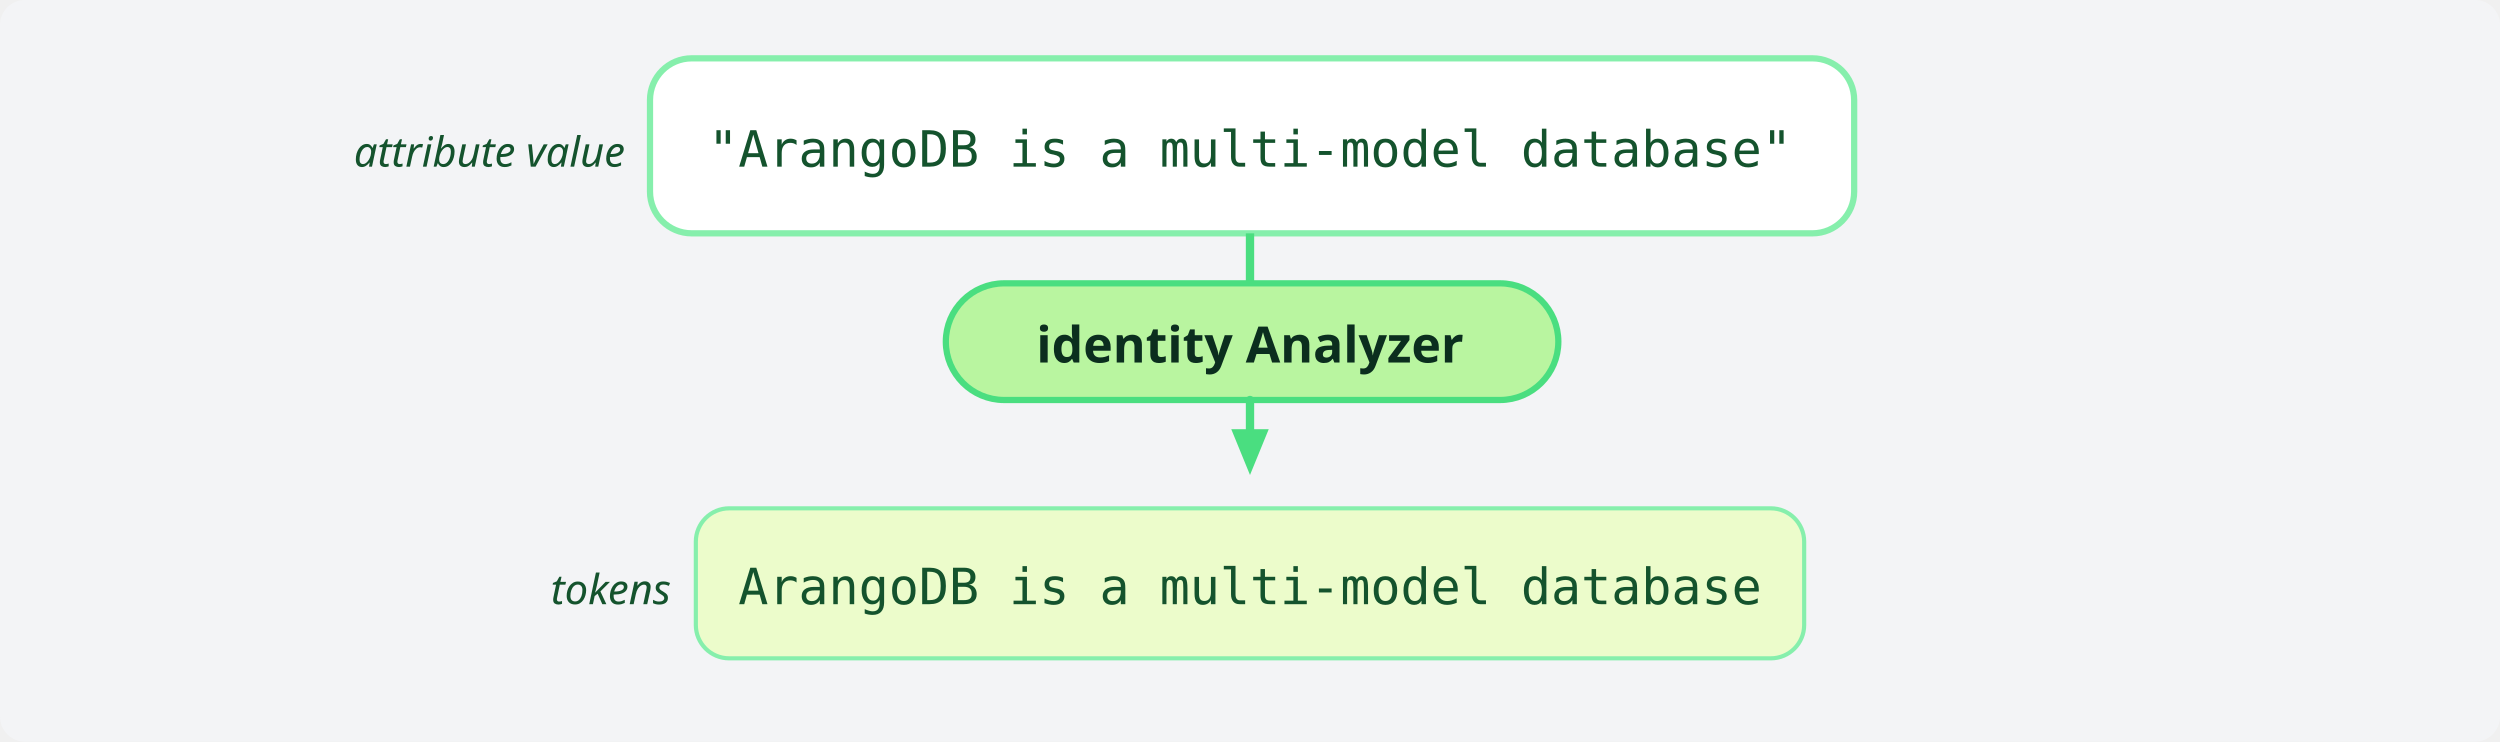
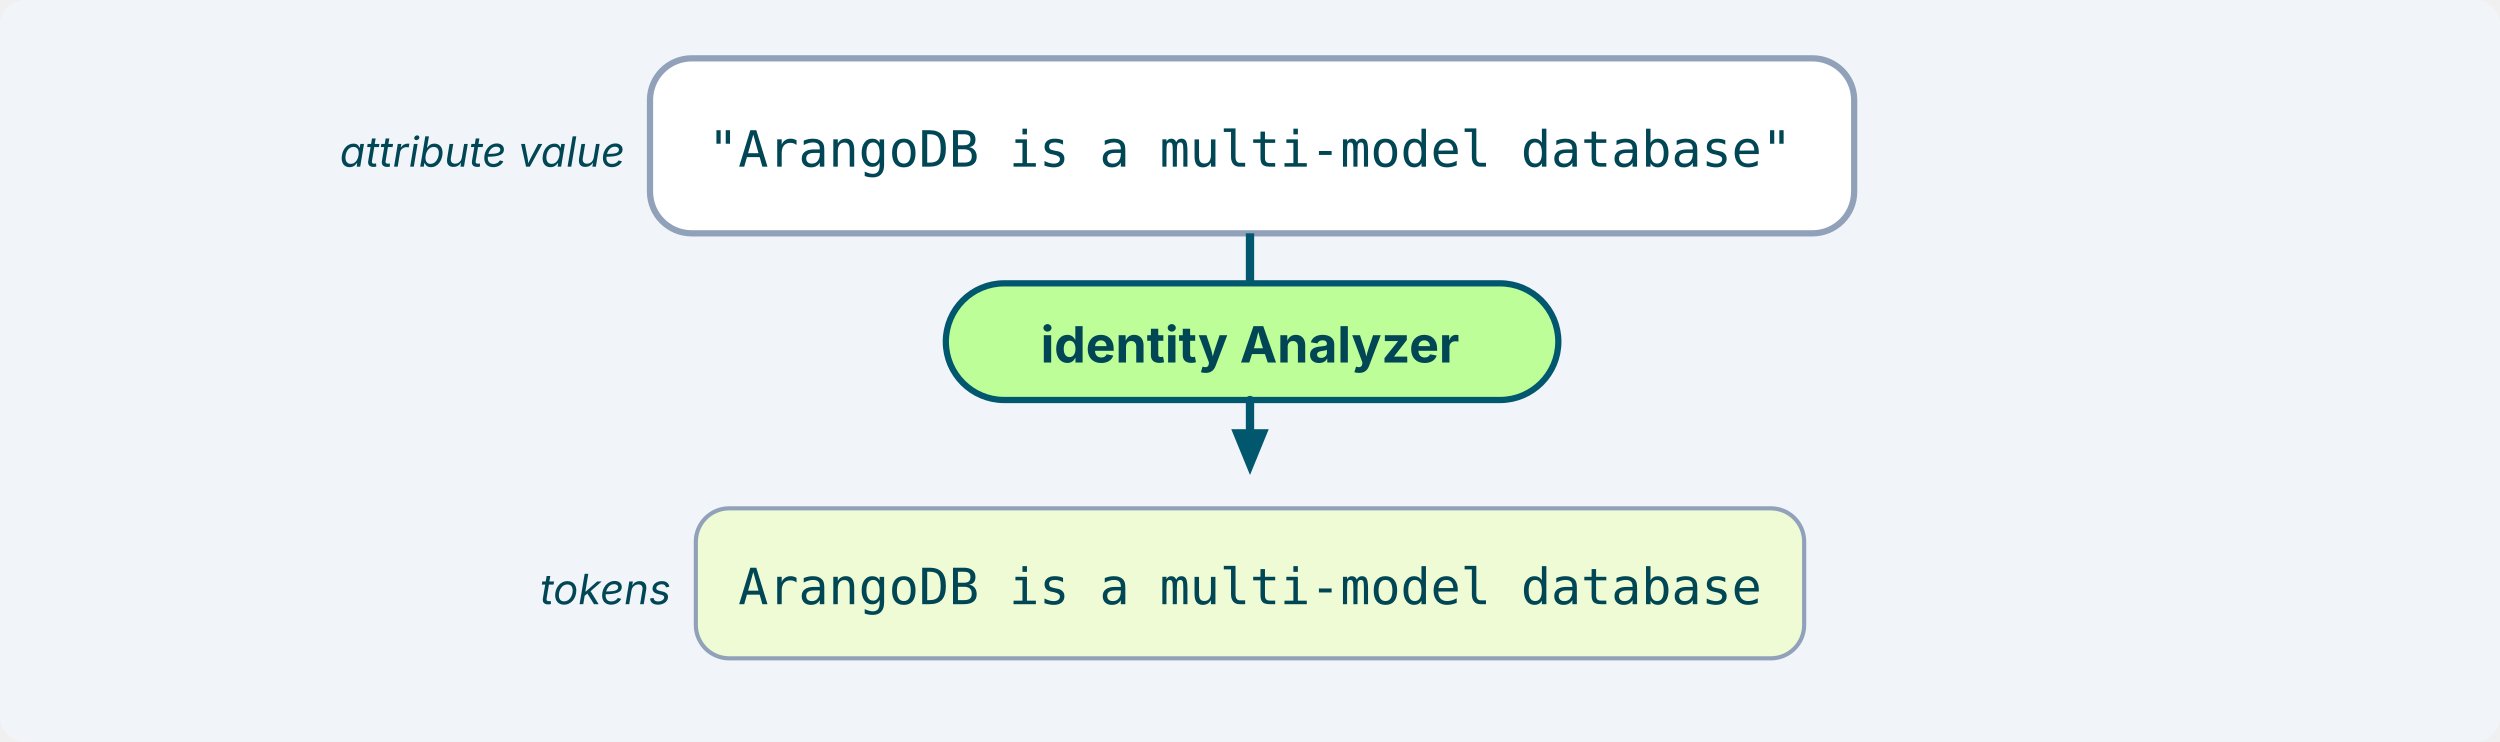
<svg xmlns="http://www.w3.org/2000/svg" viewBox="0 0 600 178" style="display:block;width:100%;max-width:600px;margin:0 auto">
  <style>
-     .asa .inp   { fill: #ffffff; stroke: #86efac; stroke-width: 1.5; }
-     .asa .an    { fill: #b9f5a0; stroke: #4ade80; stroke-width: 1.5; }
-     .asa .chip  { fill: #ecfccb; stroke: #86efac; stroke-width: 1; }
-     .asa .mono  { font-family: ui-monospace, SFMono-Regular, Menlo, Consolas, monospace; font-size: 12px; fill: #14532d; }
-     .asa .anl   { font-family: sans-serif; font-size: 12px; font-weight: bold; fill: #0b2e1e; }
-     .asa .cap   { font-family: sans-serif; font-size: 10px; font-style: italic; fill: #14532d; }
+     .asa .inp   { fill: #ffffff; stroke: #90a1b9; stroke-width: 1.5; }
+     .asa .an    { fill: #befe99; stroke: #00576e; stroke-width: 1.5; }
+     .asa .chip  { fill: #eefbd5; stroke: #90a1b9; stroke-width: 1; }
+     .asa .mono  { font-family: ui-monospace, SFMono-Regular, Menlo, Consolas, monospace; font-size: 12px; fill: #014654; }
+     .asa .anl   { font-family: Inter, -apple-system, BlinkMacSystemFont, 'Segoe UI', Helvetica, Arial, sans-serif; font-size: 12px; font-weight: bold; fill: #014654; }
+     .asa .cap   { font-family: Inter, -apple-system, BlinkMacSystemFont, 'Segoe UI', Helvetica, Arial, sans-serif; font-size: 10px; font-style: italic; fill: #014654; }
  </style>
  <g class="asa">
-     <rect width="600" height="178" fill="#f3f4f6" rx="6" />
+     <rect width="600" height="178" fill="#f1f5f9" rx="6" />
    <rect x="156" y="14" width="289" height="42" rx="10" class="inp" />
    <text x="300" y="40" text-anchor="middle" class="mono">"ArangoDB is a multi-model database"</text>
    <text x="150" y="40" text-anchor="end" class="cap">attribute value</text>
-     <path d="M 300 56 L 300 68" stroke="#4ade80" stroke-width="2" fill="none" />
+     <path d="M 300 56 L 300 68" stroke="#00576e" stroke-width="2" fill="none" />
    <rect x="227" y="68" width="147" height="28" rx="14" class="an" />
    <text x="300" y="87" text-anchor="middle" class="anl">identity Analyzer</text>
-     <path d="M 300 96 L 300 105" stroke="#4ade80" stroke-width="2" stroke-linecap="round" fill="none" />
-     <polygon points="300,114 295.5,103 304.5,103" fill="#4ade80" />
+     <path d="M 300 96 L 300 105" stroke="#00576e" stroke-width="2" stroke-linecap="round" fill="none" />
+     <polygon points="300,114 295.5,103 304.5,103" fill="#00576e" />
    <rect x="167" y="122" width="266" height="36" rx="8" class="chip" />
    <text x="300" y="145" text-anchor="middle" class="mono">ArangoDB is a multi-model database</text>
    <text x="161" y="145" text-anchor="end" class="cap">tokens</text>
  </g>
</svg>
